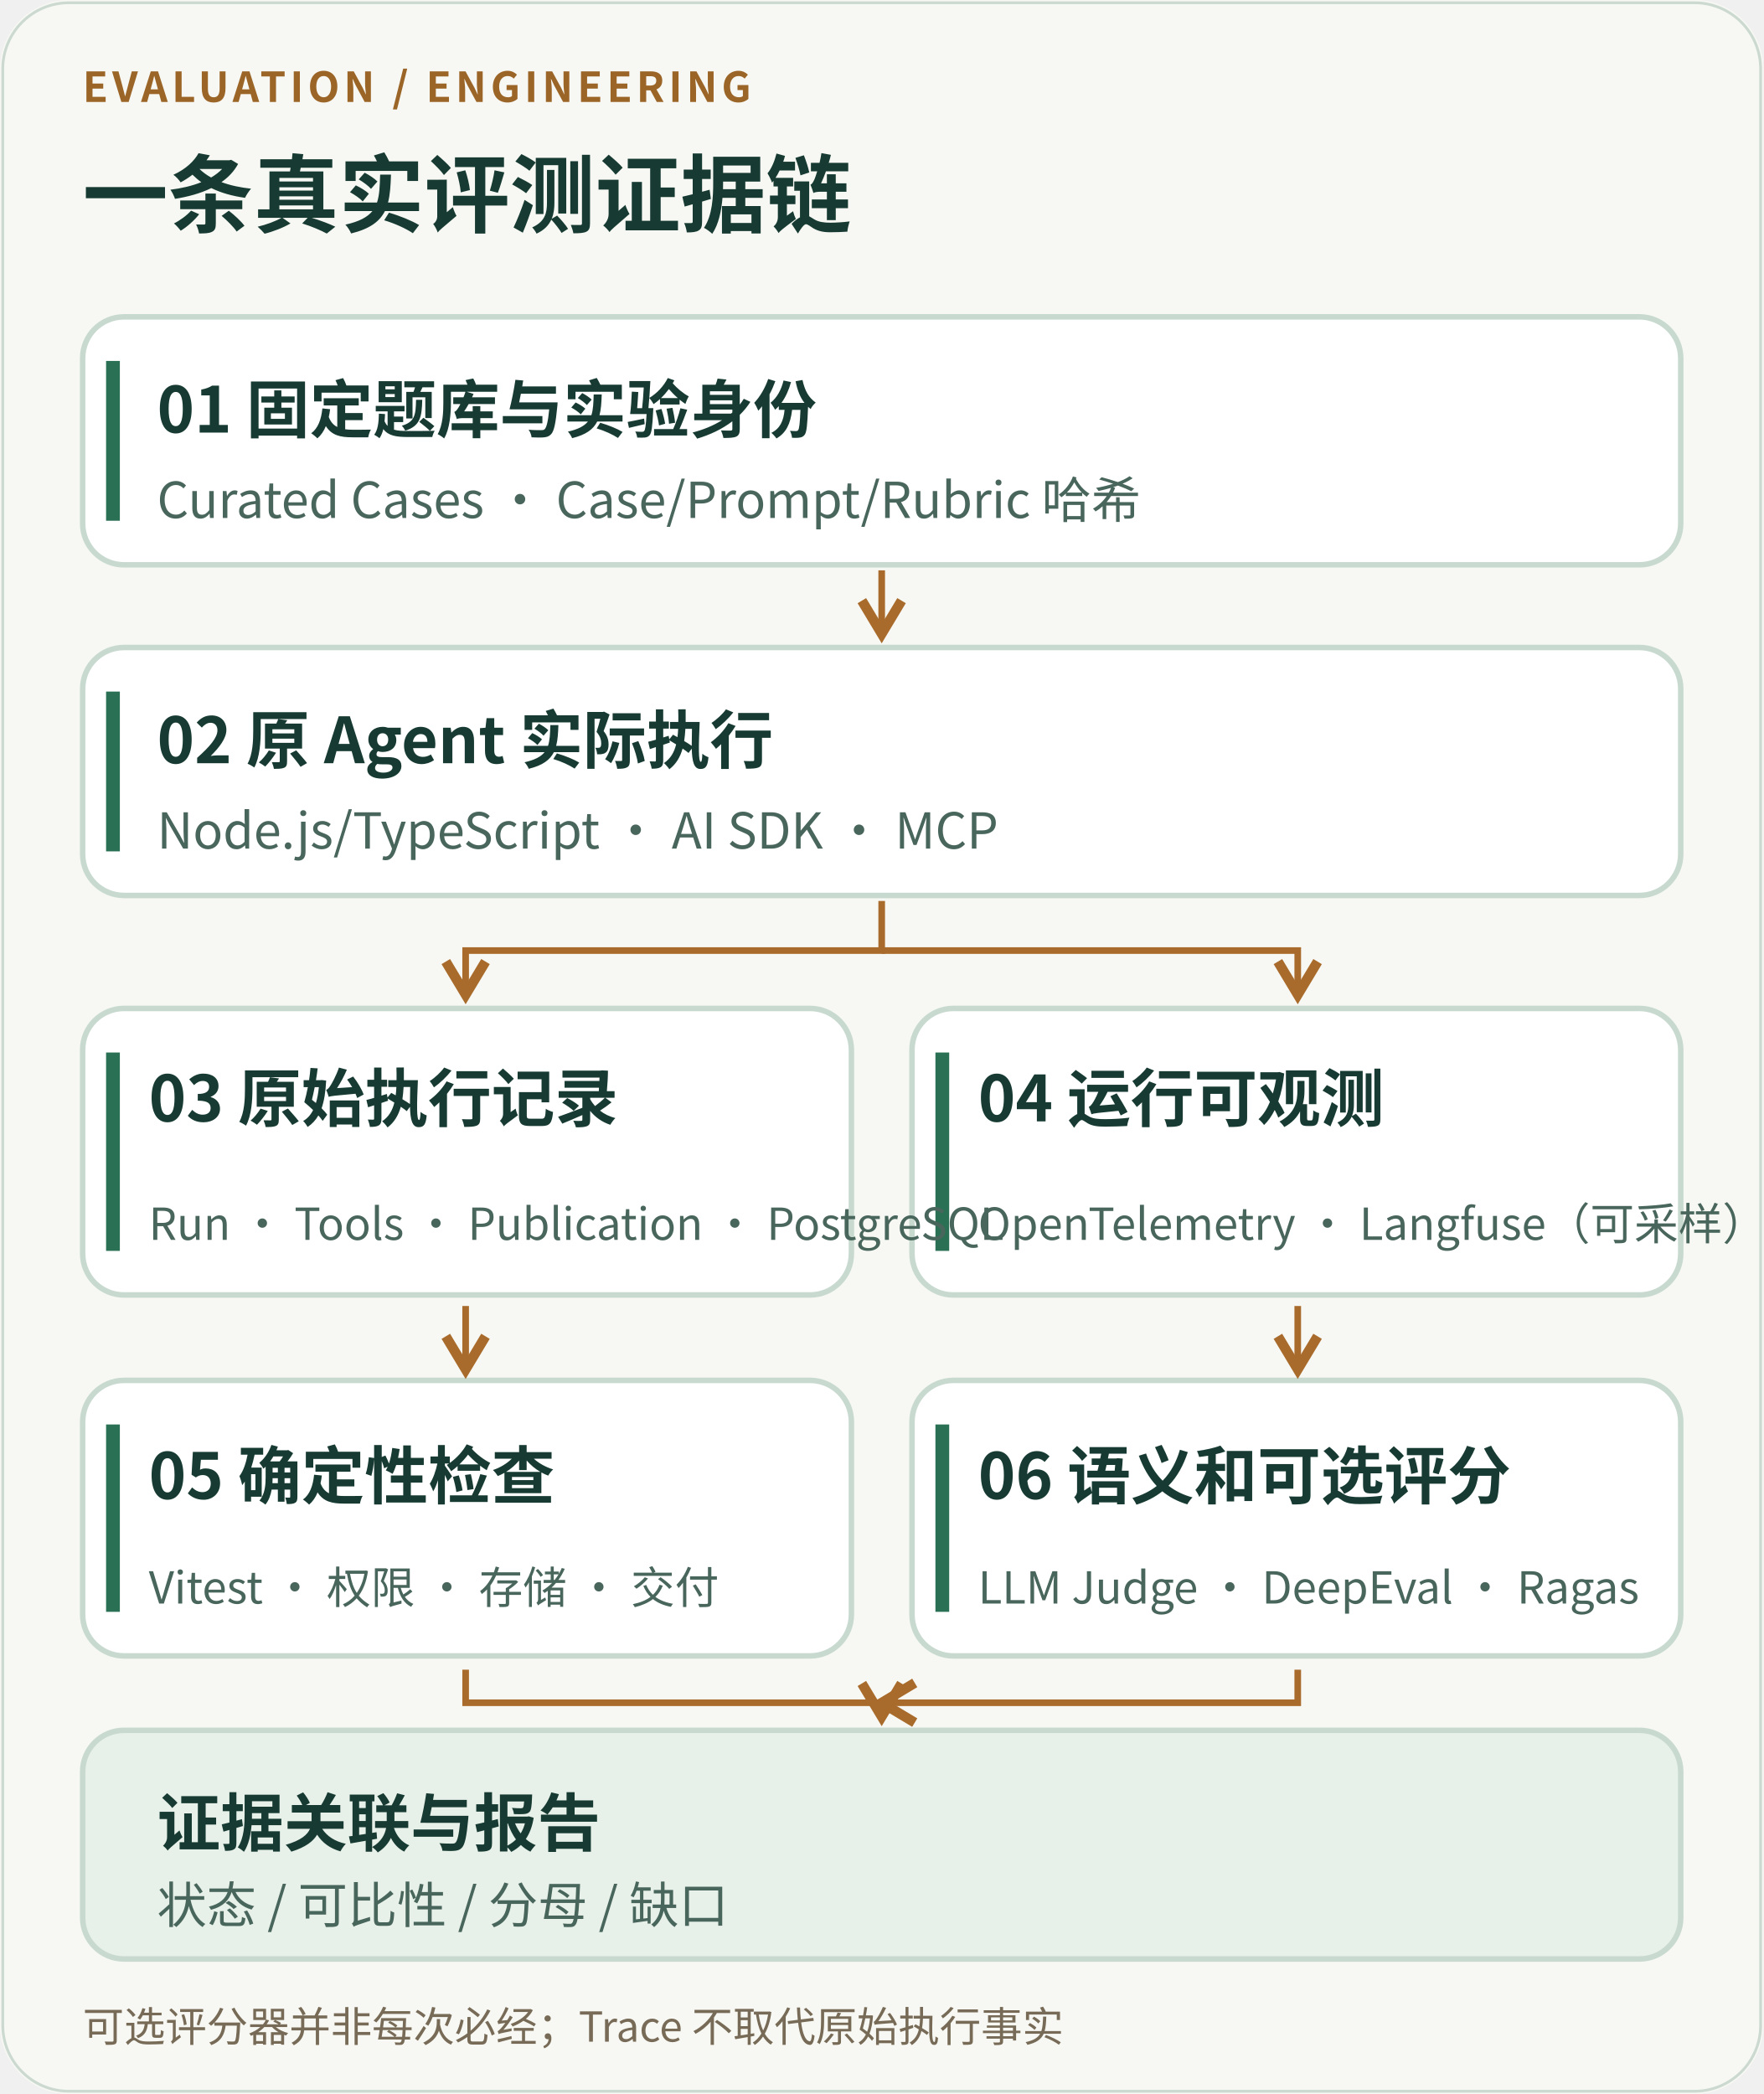
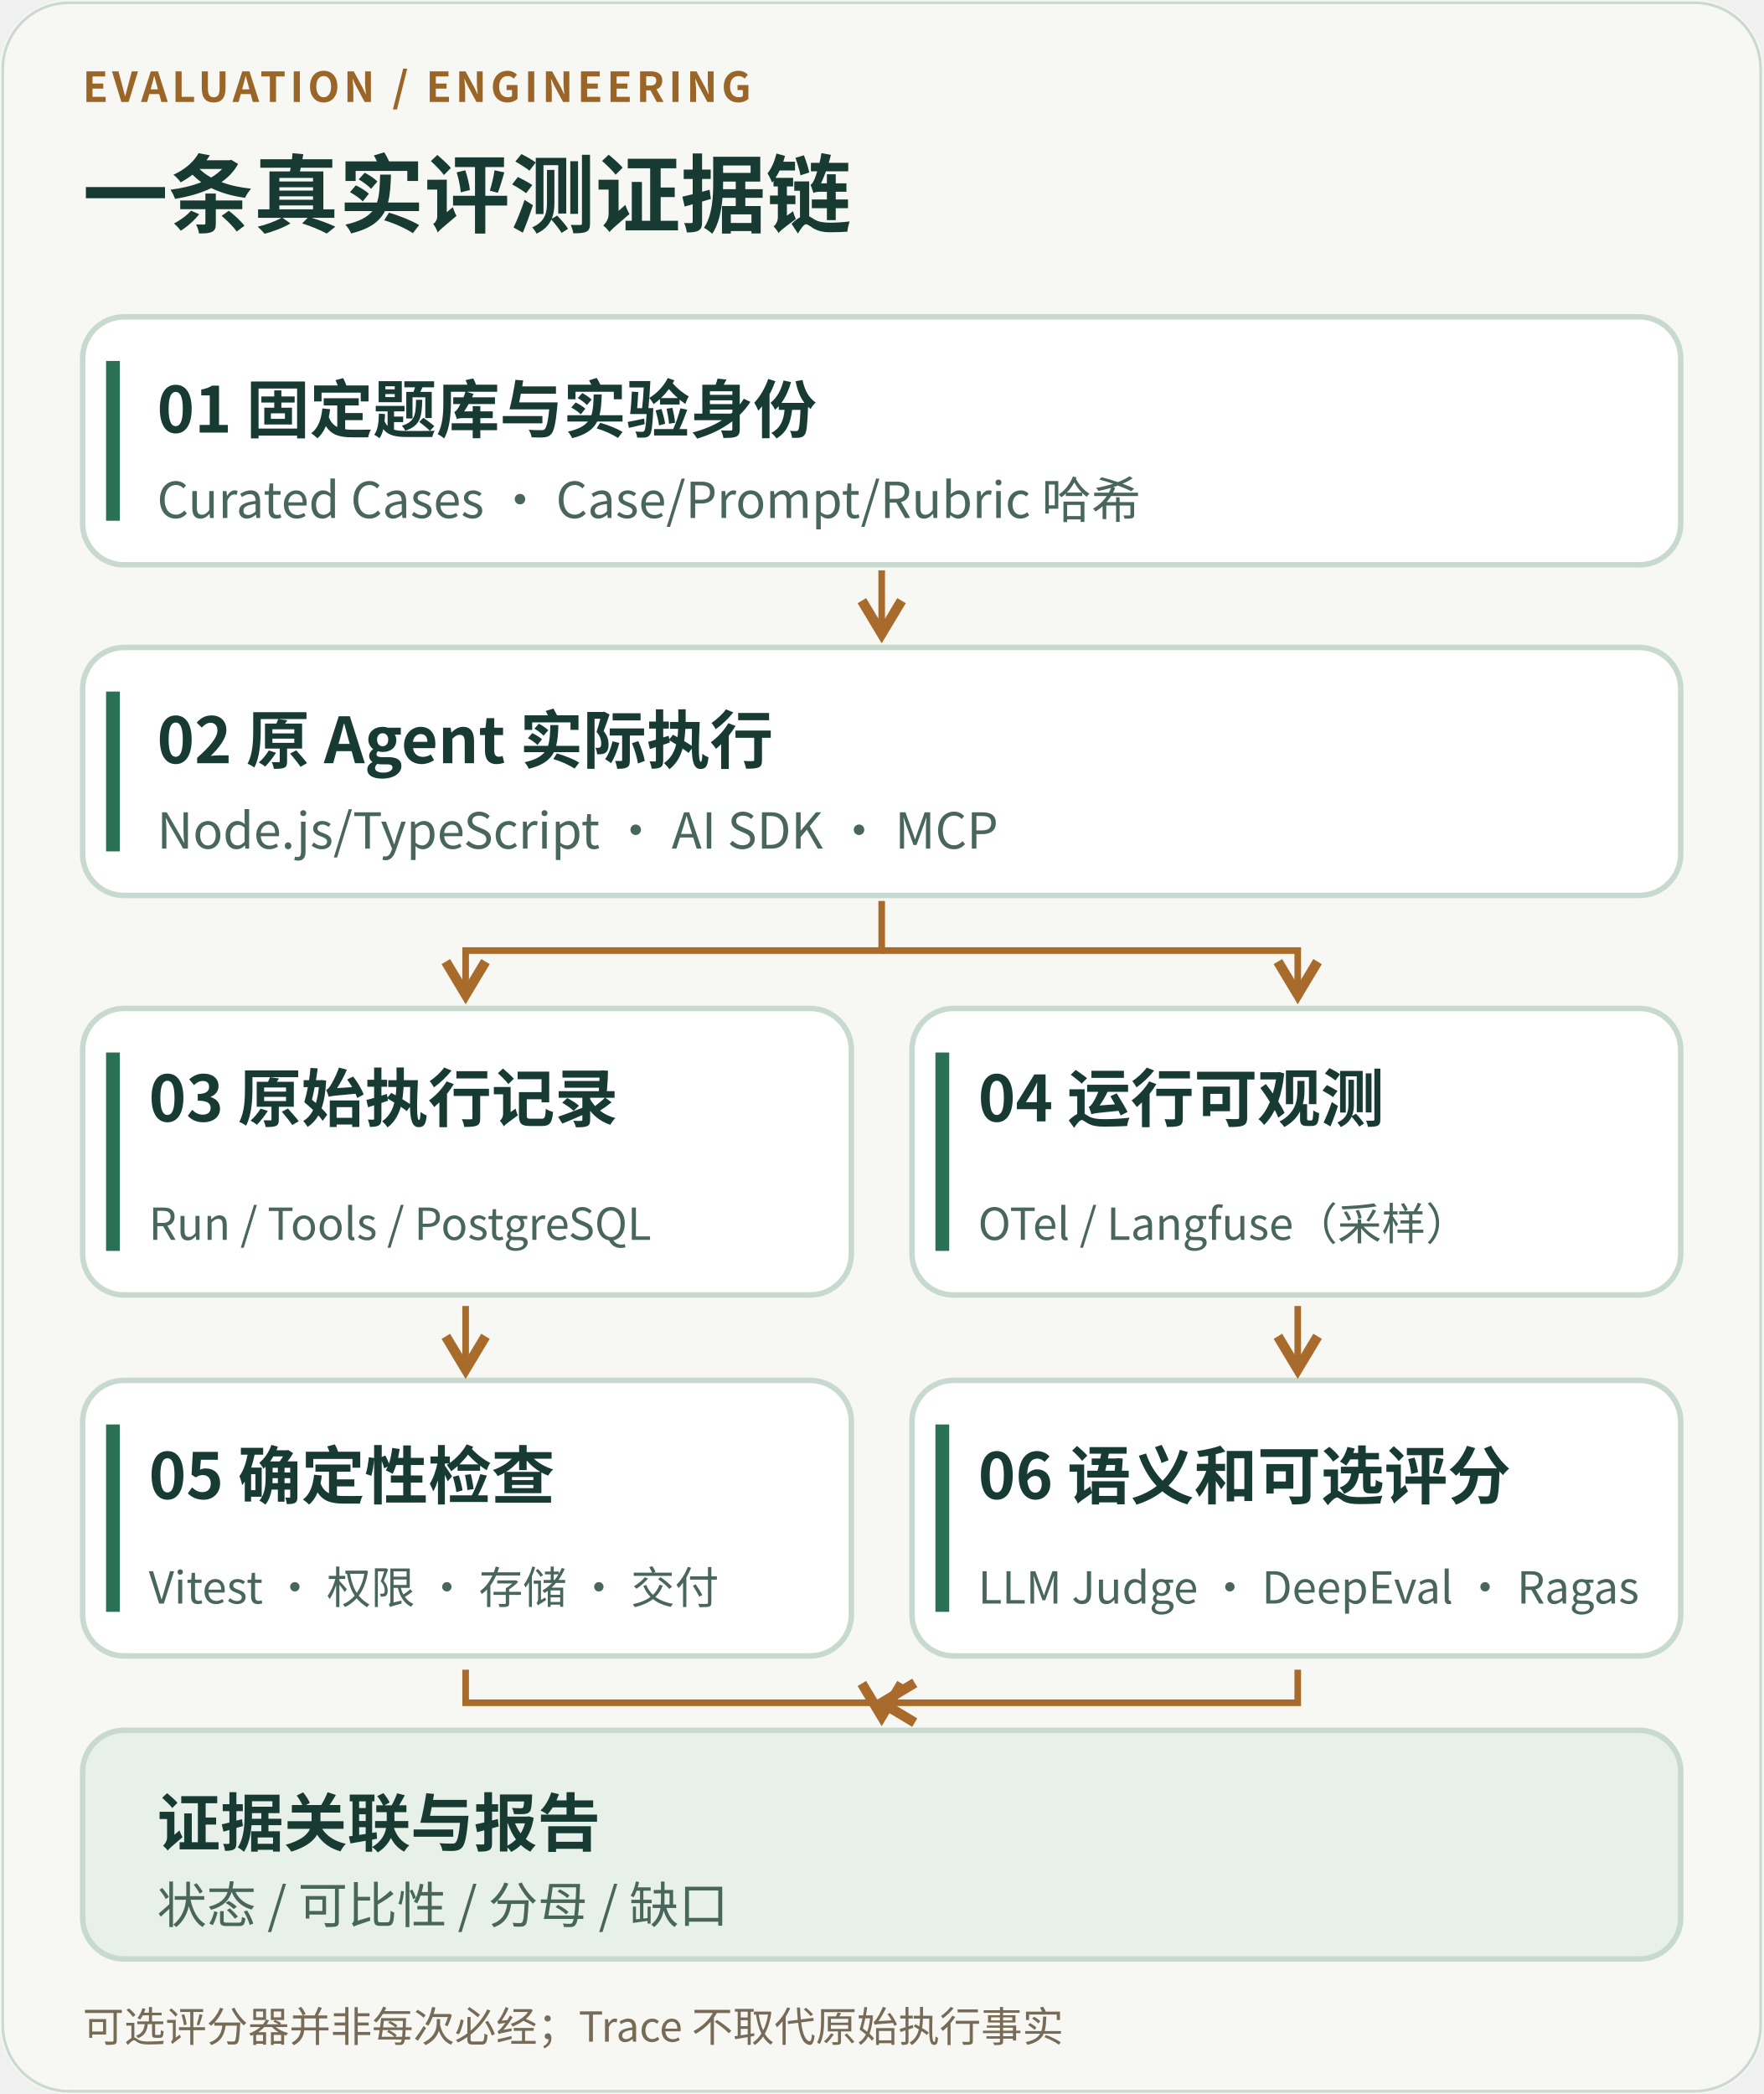
<svg xmlns="http://www.w3.org/2000/svg" width="640" height="760" viewBox="0 0 640 760" role="img" aria-labelledby="evalTitle evalDesc" lang="zh">
  <defs>
    <marker id="arrow" markerWidth="8" markerHeight="8" refX="6" refY="4" orient="auto" markerUnits="strokeWidth">
      <path d="M1 1L6 4L1 7" stroke="#a96b2b" stroke-width="1.5" fill="none" />
    </marker>
  </defs>
  <rect width="640" height="760" rx="25" fill="#f7f8f3" />
  <rect x="1" y="1" width="638" height="758" rx="24" stroke="#cbd9d1" fill="none" />
  <g font-family="Noto Sans CJK SC,PingFang SC,Microsoft YaHei,Arial,sans-serif">
    <text x="30" y="37" font-size="15" font-weight="700" fill="#9b6528" letter-spacing="1.5">EVALUATION / ENGINEERING</text>
    <text x="30" y="82" font-size="31" font-weight="750" fill="#173b32">一条真实评测证据链</text>
    <g fill="#fff" stroke="#c8dad0" stroke-width="2">
      <rect x="30" y="115" width="580" height="90" rx="15" />
      <rect x="30" y="235" width="580" height="90" rx="15" />
      <rect x="30" y="366" width="279" height="104" rx="15" />
      <rect x="331" y="366" width="279" height="104" rx="15" />
      <rect x="30" y="501" width="279" height="100" rx="15" />
      <rect x="331" y="501" width="279" height="100" rx="15" />
      <rect x="30" y="628" width="580" height="83" rx="15" fill="#e7f0e9" />
    </g>
    <g stroke="#2a7055" stroke-width="5">
      <path d="M41 131v58" />
      <path d="M41 251v58" />
      <path d="M41 382v72" />
      <path d="M342 382v72" />
      <path d="M41 517v68" />
      <path d="M342 517v68" />
    </g>
    <g fill="#173b32" font-size="23" font-weight="700">
      <text x="57" y="157">01  固定题库与实验身份</text>
      <text x="57" y="277">02  原 Agent 实际执行</text>
      <text x="54" y="407">03  原始执行记录</text>
      <text x="355" y="407">04  运行可观测</text>
      <text x="54" y="544">05  确定性检查</text>
      <text x="355" y="544">06  语义和可选评分</text>
      <text x="57" y="670">证据关联与报告</text>
    </g>
    <g fill="#49665c" font-size="18">
      <text x="57" y="188">Curated Cases · Case/Prompt/Rubric 哈希</text>
      <text x="57" y="308">Node.js/TypeScript · AI SDK · MCP</text>
-       <text x="54" y="450" font-size="16">Run · Tools · Publication · PostgreSQL</text>
-       <text x="355" y="450" font-size="16">OpenTelemetry · Langfuse（可采样）</text>
+       <text x="54" y="450" font-size="16">Run / Tools / PostgreSQL</text>
+       <text x="355" y="450" font-size="16">OTel / Langfuse（采样）</text>
      <text x="54" y="582" font-size="16">Vitest · 权限 · 存储 · 交付</text>
      <text x="355" y="582" font-size="16">LLM Judge · DeepEval · Ragas</text>
      <text x="57" y="698">状态 / 可比性 / 分母 / 缺口</text>
    </g>
    <g stroke="#a96b2b" fill="none" stroke-width="2.4" marker-end="url(#arrow)">
      <path d="M320 207v23" />
      <path d="M320 327v18H169v16" />
      <path d="M320 345h151v16" />
      <path d="M169 474v23" />
      <path d="M471 474v23" />
      <path d="M169 606v12H320v5" />
      <path d="M471 606v12H320" />
    </g>
    <text x="30" y="741" font-size="15" fill="#776b57">可选评分器并非每次必经；Trace 不取代原始执行事实</text>
  </g>
</svg>
